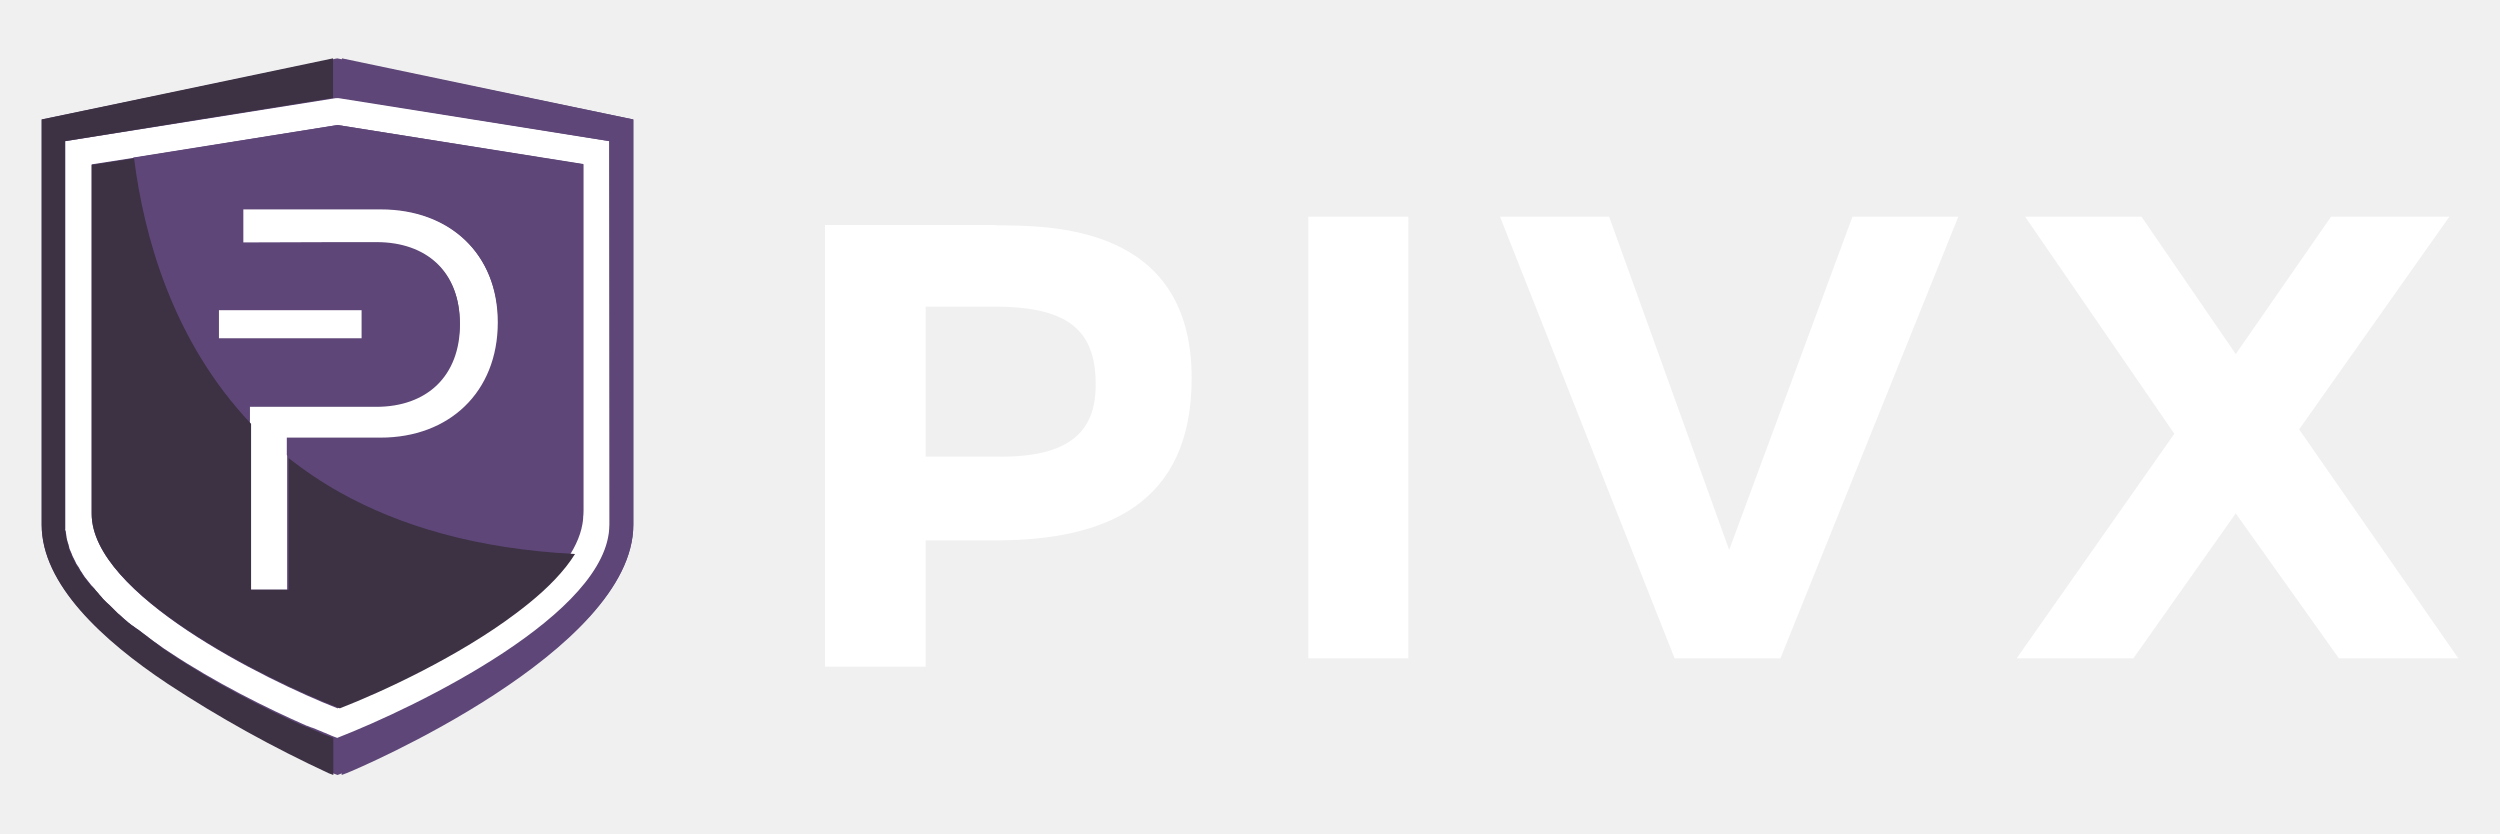
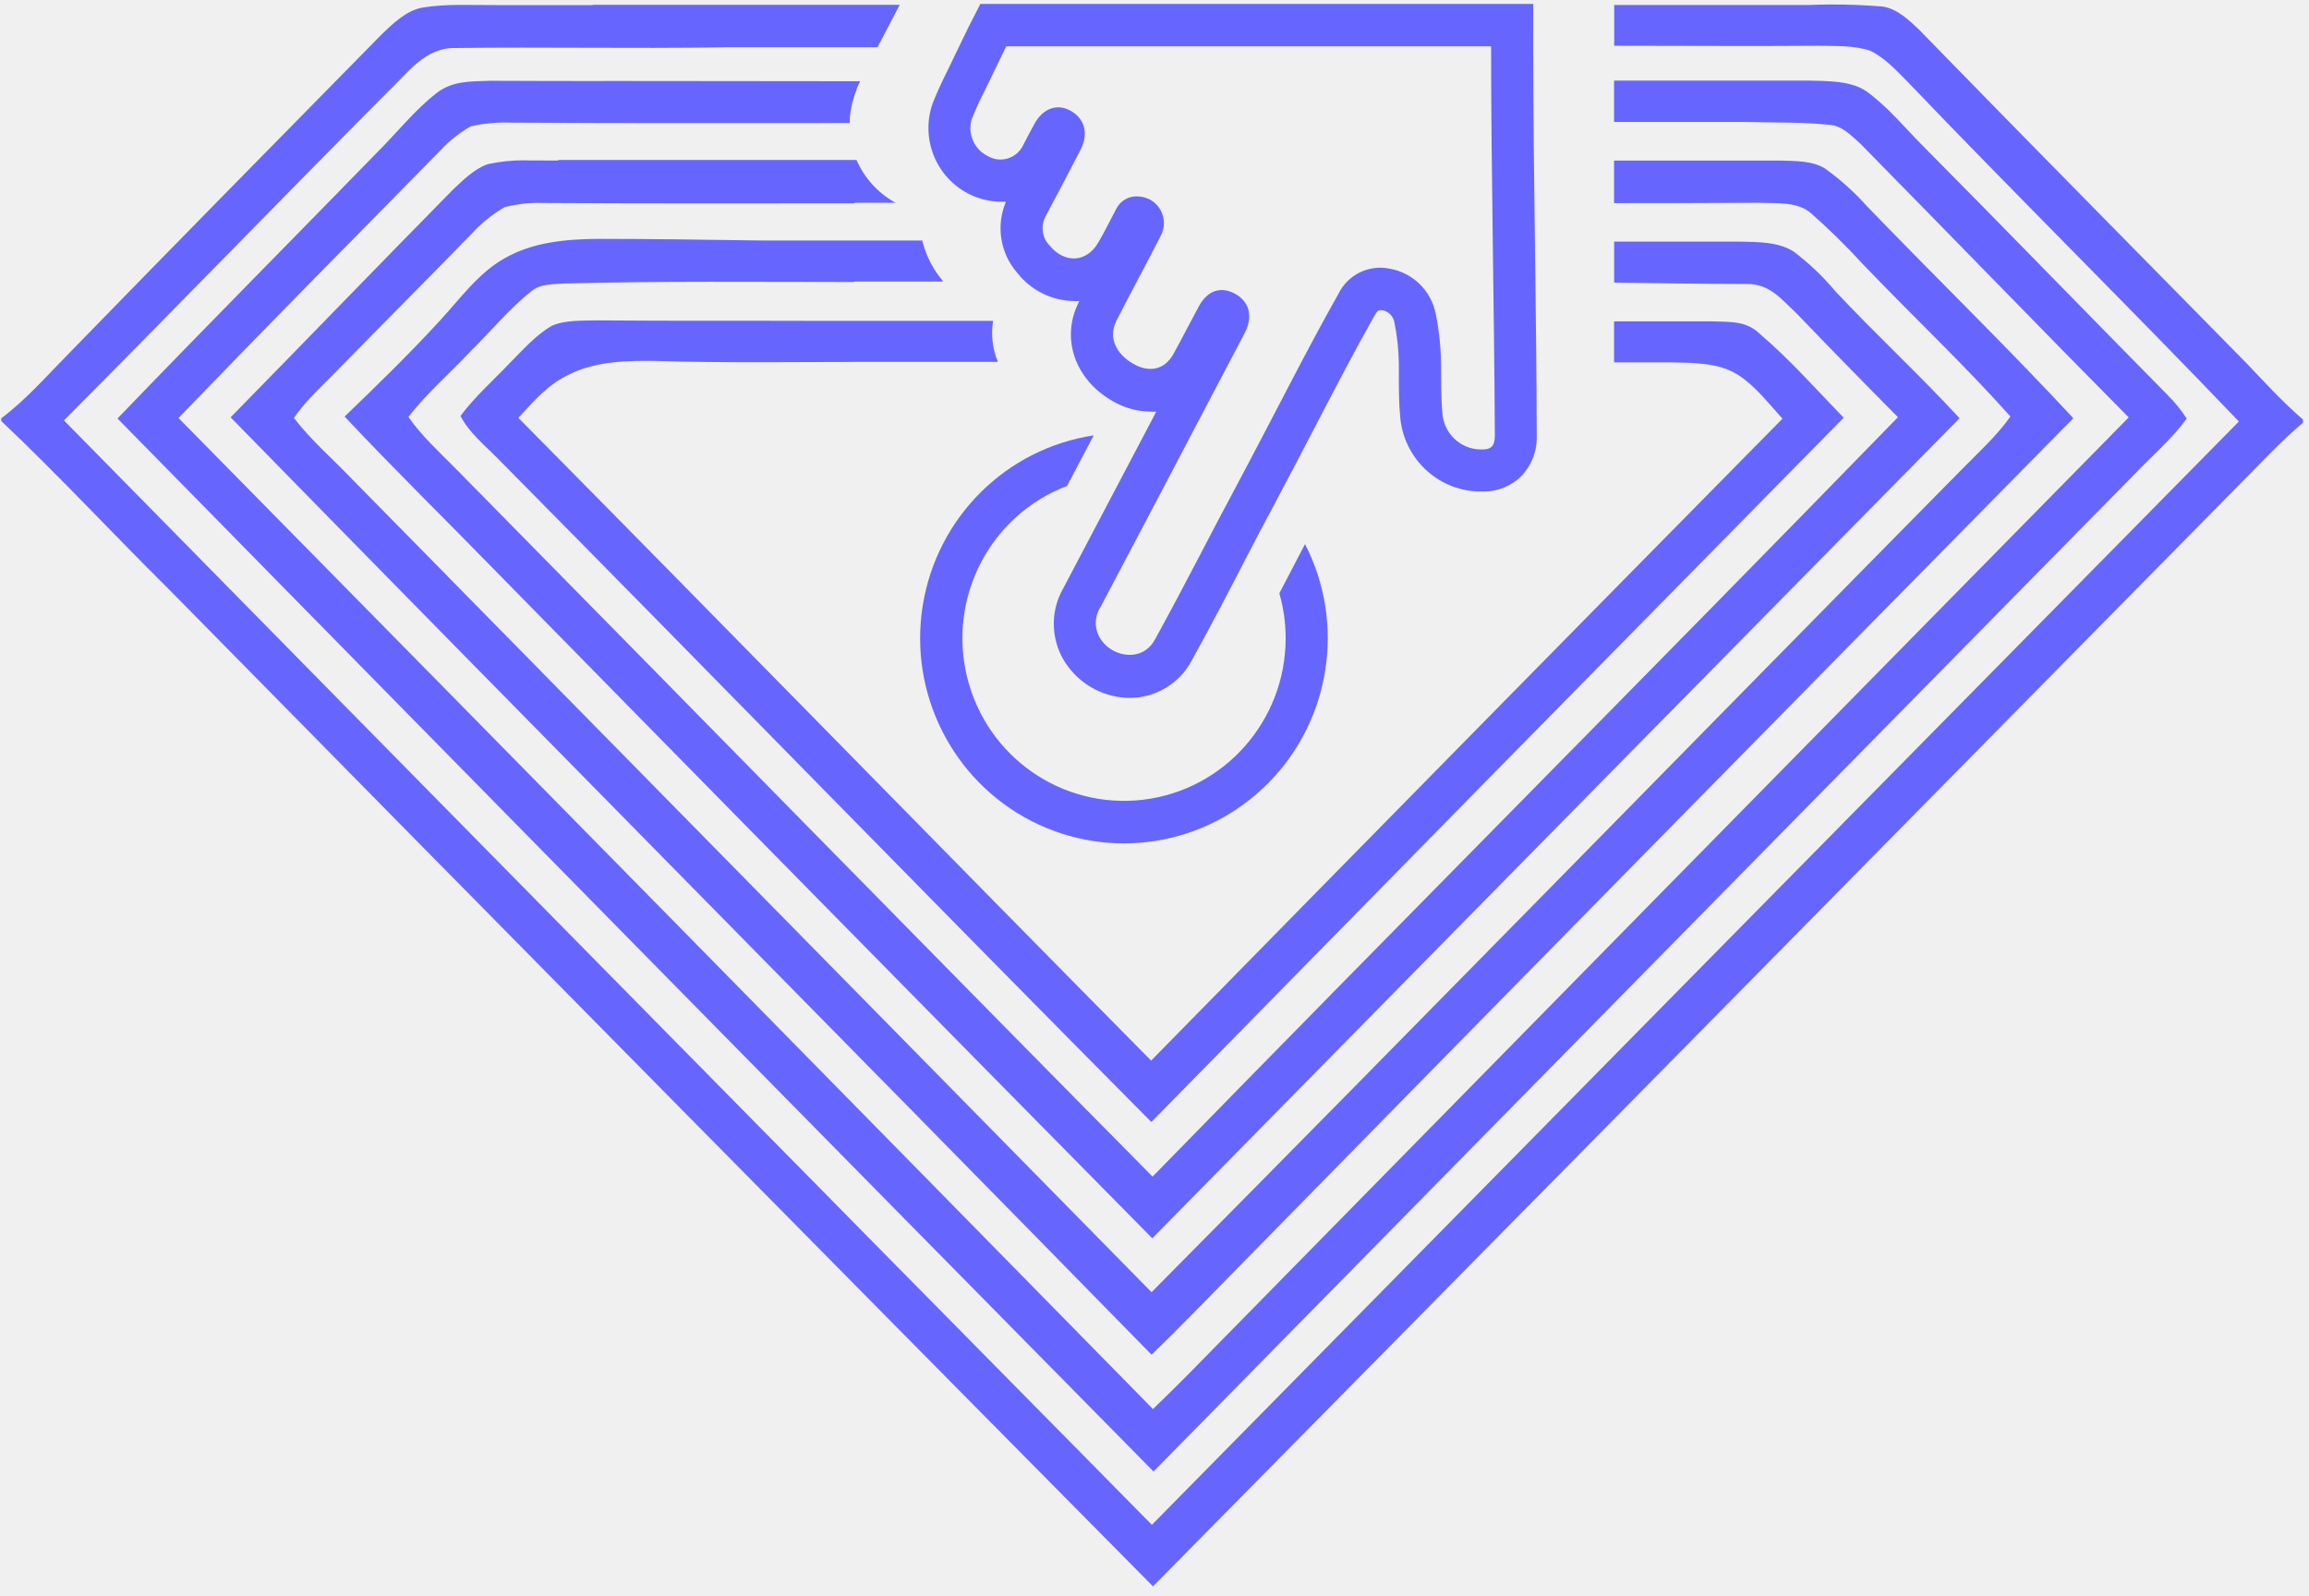
- <svg xmlns="http://www.w3.org/2000/svg" width="300px" height="100px" viewBox="0 0 300 100" version="1.1">
-   <g id="Artboard" stroke="none" stroke-width="1" fill="none" fill-rule="evenodd">
-     <g id="PIVX_Logo-01" transform="translate(5, 6.966292)" fill-rule="nonzero">
-       <path d="M35.464,0.034 L0,7.369 L0,56.013 C0,63.135 7.373,69.865 15.358,75.1 C21.615,79.159 28.162,82.721 34.924,85.819 L35.5,86.034 L36.075,85.819 C37.514,85.285 71,71.183 71,56.013 L71,7.369 L35.464,0.034 Z" id="Shape" fill="#FFFFFF" />
-       <path d="M35.464,0.034 L0,7.369 L0,56.013 C0,63.135 7.373,69.865 15.358,75.1 C21.615,79.159 28.162,82.721 34.924,85.819 L35.5,86.034 L36.075,85.819 C37.514,85.285 71,71.183 71,56.013 L71,7.369 L35.464,0.034 Z M68.123,56.013 C68.123,66.625 45.068,77.842 35.464,81.581 L34.997,81.403 L34.817,81.332 L34.493,81.189 L34.313,81.118 L33.989,80.976 L33.882,80.94 L33.486,80.762 L33.378,80.726 L32.947,80.548 L32.874,80.513 L32.407,80.335 L32.372,80.335 L31.832,80.12 L31.796,80.12 C27.012,78.019 20.79,74.921 15.323,71.288 L14.675,70.861 L14.028,70.398 L13.417,69.97 L13.381,69.935 L12.805,69.507 L12.769,69.472 L12.193,69.048 L12.157,69.012 L11.582,68.585 L11.51,68.549 L10.97,68.157 L10.898,68.121 L10.394,67.73 L10.322,67.658 L9.854,67.267 L9.782,67.195 L9.351,66.804 L9.243,66.732 L8.847,66.34 L8.739,66.234 L8.344,65.842 L8.236,65.735 L7.84,65.379 L7.732,65.273 L7.372,64.917 L7.265,64.774 L6.941,64.418 L6.833,64.276 L6.51,63.92 L6.402,63.778 L6.114,63.422 L5.97,63.279 L5.719,62.959 L5.575,62.781 L5.323,62.461 L5.179,62.283 L4.962,61.962 L4.854,61.784 L4.637,61.464 L4.529,61.249 C4.457,61.142 4.422,61.034 4.35,60.964 L4.206,60.749 C4.144,60.661 4.095,60.565 4.062,60.464 L3.954,60.249 C3.918,60.142 3.846,60.071 3.81,59.964 C3.782,59.888 3.746,59.816 3.703,59.749 C3.661,59.656 3.625,59.561 3.595,59.464 C3.559,59.357 3.523,59.321 3.487,59.214 C3.458,59.128 3.422,59.045 3.379,58.965 C3.339,58.887 3.314,58.802 3.307,58.715 C3.307,58.644 3.235,58.537 3.235,58.466 C3.228,58.379 3.203,58.294 3.163,58.217 C3.127,58.145 3.127,58.074 3.091,57.967 C3.055,57.86 3.055,57.789 3.019,57.682 C2.992,57.614 2.979,57.54 2.983,57.467 C2.983,57.396 2.946,57.289 2.946,57.182 C2.946,57.075 2.91,57.04 2.91,56.967 C2.9,56.858 2.876,56.75 2.838,56.647 C2.802,56.54 2.838,56.54 2.838,56.469 L2.838,9.971 L35.322,4.807 L35.61,4.807 L68.089,9.971 L68.125,56.015 L68.123,56.015 L68.123,56.013 Z" id="Shape" fill="#5E4778" />
-       <path d="M35.5,8.034 L11.042,11.97 L6,12.757 L6,54.664 C6,64.363 26.846,74.634 35.5,78.034 C40.541,76.065 49.695,71.771 56.454,66.618 C56.954,66.224 57.49,65.83 57.956,65.437 C60.28,63.54 62.211,61.536 63.463,59.496 C64.428,57.921 65,56.311 65,54.699 L65,12.757 L35.5,8.034 Z M21.268,30.259 L38.469,30.259 L38.469,33.838 L21.268,33.838 L21.268,30.259 Z M54.809,31.941 C54.809,40.423 48.909,45.899 40.756,45.899 L29.457,45.899 L29.457,63.792 L24.987,63.792 L24.987,41.853 L40.15,41.853 C46.228,41.853 50.197,38.167 50.197,31.94 C50.197,25.784 46.228,22.206 40.219,22.206 L35.5,22.206 L24.201,22.241 L24.201,18.162 L40.719,18.162 C48.908,18.162 54.808,23.458 54.808,31.94 L54.809,31.941 Z" id="Shape" fill="#5E4778" />
-       <path d="M36.033,0.034 L36.033,4.809 L36.175,4.809 L68.199,9.975 L68.199,56.002 C68.199,66.619 45.468,77.841 36,81.582 L36,86.034 L36.567,85.819 C37.986,85.284 71,71.176 71,55.999 L71,7.373 L36.033,0.034 Z" id="Path" fill="#5E4778" />
-       <path d="M40.681,45.547 L29.417,45.547 L29.417,47.641 C31.332,49.158 33.365,50.523 35.496,51.723 C42.613,55.769 51.768,58.501 63.462,59.034 C64.428,57.472 65,55.875 65,54.277 L65,12.719 L35.496,8.034 L11,11.938 C12.144,21.059 15.542,33.658 24.947,43.56 L24.947,41.573 L40.112,41.573 C46.191,41.573 50.161,37.917 50.161,31.742 C50.161,25.638 46.191,22.088 40.181,22.088 L35.461,22.088 L24.16,22.124 L24.16,18.078 L40.681,18.078 C48.835,18.078 54.735,23.366 54.735,31.706 C54.735,40.117 48.87,45.548 40.681,45.548 L40.681,45.547 Z M35.461,30.075 L38.391,30.075 L38.391,33.624 L21.227,33.624 L21.227,30.075 L35.461,30.075 Z" id="Shape" fill="#5E4778" />
-       <path d="M34.539,81.403 L34.362,81.332 L34.043,81.225 L33.866,81.154 L33.546,81.011 L33.44,80.976 L33.05,80.798 L32.944,80.762 L32.518,80.584 L32.447,80.548 L31.986,80.333 L31.916,80.333 L31.384,80.118 L31.348,80.118 C26.668,78.017 20.532,74.919 15.142,71.251 L14.504,70.824 L13.866,70.326 L13.263,69.898 L13.227,69.863 L12.66,69.435 L12.625,69.399 L12.057,68.972 L12.022,68.936 L11.455,68.509 L11.383,68.473 L10.851,68.081 L10.78,68.046 L10.284,67.654 L10.213,67.586 L9.752,67.194 L9.681,67.123 L9.256,66.731 L9.149,66.659 L8.759,66.268 L8.653,66.161 L8.263,65.769 L8.156,65.663 L7.766,65.307 L7.66,65.2 L7.305,64.844 L7.199,64.702 L6.88,64.346 L6.773,64.203 L6.454,63.847 L6.348,63.705 L6.029,63.42 L5.887,63.278 L5.639,62.957 L5.497,62.779 L5.249,62.459 L5.107,62.281 L4.893,61.961 L4.787,61.783 L4.573,61.462 L4.467,61.284 C4.395,61.178 4.36,61.069 4.289,60.999 L4.147,60.784 L4.006,60.499 L3.899,60.284 C3.864,60.177 3.793,60.106 3.758,59.999 C3.73,59.924 3.694,59.852 3.651,59.784 C3.61,59.691 3.575,59.596 3.545,59.499 C3.509,59.392 3.474,59.356 3.439,59.249 C3.41,59.164 3.375,59.08 3.333,59 C3.288,58.924 3.264,58.838 3.261,58.751 C3.261,58.644 3.19,58.536 3.19,58.466 C3.183,58.378 3.159,58.294 3.119,58.216 C3.084,58.145 3.084,58.074 3.048,57.967 C3.013,57.86 3.013,57.789 2.977,57.682 C2.95,57.613 2.938,57.54 2.941,57.467 C2.941,57.395 2.906,57.289 2.906,57.182 C2.906,57.075 2.87,57.039 2.87,56.967 C2.86,56.857 2.836,56.75 2.799,56.646 C2.764,56.54 2.799,56.54 2.799,56.468 L2.799,9.971 L34.825,4.807 L34.967,4.807 L34.967,0.034 L0,7.369 L0,56.013 C0,63.135 7.27,69.865 15.142,75.1 C21.311,79.159 27.766,82.721 34.433,85.819 L35,86.034 L35,81.581 L34.539,81.403" id="Path" fill="#3D3144" />
-       <path d="M35.776,52.113 C33.624,50.904 31.573,49.529 29.64,48.001 L29.64,63.802 L25.129,63.802 L25.129,43.889 C15.636,33.879 12.244,21.186 11.09,12.034 L6,12.82 L6,54.687 C6,64.376 27.041,74.637 35.776,78.034 C40.864,76.067 50.104,71.777 56.926,66.629 C57.431,66.235 57.972,65.842 58.442,65.449 C60.787,63.554 62.736,61.552 64,59.514 C52.198,58.906 42.994,56.153 35.776,52.113" id="Path" fill="#3D3144" />
-       <polygon id="Path" fill="#FFFFFF" points="238.01 19.034 251.978 19.034 263.292 35.522 274.728 19.034 288.927 19.034 270.897 44.56 290 72.034 275.669 72.034 263.288 54.64 251.006 72.034 237 72.034 255.919 45.085" />
-       <polygon id="Path" fill="#FFFFFF" points="230 19.034 208.655 72.034 195.952 72.034 175 19.034 188.096 19.034 202.5 59.023 217.298 19.034" />
-       <rect id="Rectangle" fill="#FFFFFF" x="152" y="19.034" width="12" height="53" />
-       <path d="M114.441,20.068 L114.441,20.034 L94,20.034 L94,73.034 L106.083,73.034 L106.083,57.881 L114.441,57.881 C127.751,57.881 138,53.507 138,38.41 C138,19.849 120.814,20.126 114.441,20.068 Z M126.48,39.441 C126.409,44.679 123.492,48.019 114.441,47.826 L106.083,47.826 L106.083,29.834 L114.441,29.834 C123.709,29.834 126.567,33.093 126.48,39.441 Z" id="Shape" fill="#FFFFFF" />
+ <svg xmlns="http://www.w3.org/2000/svg" id="svg27" version="1.1" viewBox="0 0 395 273" height="273" width="395">
+   <defs id="defs31">
+     <style id="style2">.cls-1{fill:#66f;}</style>
+   </defs>
+   <g id="Layer_2" data-name="Layer 2" transform="matrix(2.46095,0,0,2.46095,-12.09173,-26.39956)">
+     <g id="Layer_1-2" data-name="Layer 1">
+       <g transform="matrix(0.4722539,0,0,0.4753063,5,11)" id="g24">
+         <path style="fill:#6666ff;fill-opacity:1" d="m 269.1,0.084 a 89.41,89.41 0 0 0 -3.18,0.076 h -28.5 V 6.119 c 10.06,0 20.129,0.08 30.199,0 2.45,0.05 5.151,-0.059 7.451,0.721 2.05,0.93 3.749,2.771 5.299,4.301 16.17,16.8 32.84,33.14 49,49.93 -53.333,53.767 -106.667,107.553 -160,161.359 C 115.942,168.643 62.564,114.803 9.23,60.91 25.21,44.96 40.93,28.82 56.93,12.82 c 2.92,-2.72 5.47,-6.511 10,-6.371 12.94,-0.17 25.939,0.11 38.939,-0.1 0.249,-0.009 0.499,-0.011 0.748,-0.02 h 22.373 L 132.25,0.131 H 87.061 v 0.039 H 72.92 c -3.65,0.03 -7.44,-0.229 -11,0.381 -2.32,0.45 -4.23,2.29 -5.85,3.83 C 40.69,19.911 25.36,35.39 10.07,51 6.86,54.22 3.67,57.88 0,60.6 V 61 c 8.46,7.94 16.359,16.431 24.619,24.551 48.253,48.713 96.557,97.339 144.91,145.879 53.46,-53.807 106.885,-107.637 160.271,-161.49 3,-2.97 5.74,-5.969 9,-8.689 v -0.471 c -3.03,-2.59 -5.73,-5.55 -8.48,-8.41 -16,-16.19 -32.09,-32.32 -48,-48.58 -1.49,-1.41 -3.24,-3.088 -5.4,-3.408 a 89.41,89.41 0 0 0 -7.82,-0.297 z" id="path8" />
+         <path style="opacity:1;fill:#6666ff;fill-opacity:1" d="m 237.4,11.211 v 6.059 h 19.689 c 4.06,0.1 8.061,-7.8e-5 12.061,0.42 1.85,0.14 3.13,1.55 4.42,2.67 13.22,13.34 26.32,26.811 39.58,40.111 -45.32,45.767 -90.617,91.559 -135.891,137.379 -2.533,2.593 -5.11,5.144 -7.73,7.65 C 121.776,157.167 73.963,108.854 26.09,60.561 c 12.79,-13.19 25.729,-26.191 38.609,-39.191 a 18,18 0 0 1 4.42,-3.469 23.62,23.62 0 0 1 6,-0.541 c 16.58,0.11 33.181,0.061 49.781,0.061 a 13,13 0 0 1 1,-4.85 v -0.125 c 0.036,-0.091 0.044,-0.107 0.15,-0.346 0.12,-0.27 0.259,-0.529 0.379,-0.799 H 88.631 v -0.023 c -5.513,-0.002 -11.025,-0.009 -16.541,-0.037 h -0.109 c -2.89,0.11 -5.58,-0.041 -8,1.869 -3.08,2.41 -5.59,5.541 -8.35,8.301 -12.83,13.09 -25.791,26.071 -38.521,39.221 50.787,51.4 101.62,102.733 152.5,154 48.153,-48.66 96.314,-97.305 144.48,-145.932 2.54,-2.64 5.46,-5.119 7.6,-8.059 a 21.17,21.17 0 0 0 -2.75,-3.381 c -12.17,-12.26 -24.23,-24.62 -36.43,-36.85 -2.56,-2.59 -5,-5.52 -8,-7.65 -2.29,-1.55 -5.71,-1.469 -8.42,-1.549 z m -148.77,0.066 c 12.418,0.003 24.832,-0.037 37.25,-0.037 H 88.631 Z m 36.834,2.34 a 12.59,12.59 0 0 0 -0.564,3.523 h -0.019 a 12.59,12.59 0 0 1 0.584,-3.523 z" id="path10" />
+         <path style="opacity:1;fill:#6666ff;fill-opacity:1" d="m 82,22.82 v 0.086 c -1.384,-0.006 -2.767,-0.007 -4.15,-0.016 a 24.89,24.89 0 0 0 -0.795,-0.02 24.89,24.89 0 0 0 -5.414,0.559 c -1.97,0.66 -3.671,2.351 -5.141,3.721 -10.96,11.06 -21.8,22.231 -32.74,33.311 45.08,45.79 90.461,91.32 135.561,137.09 4.73,-4.54 9.259,-9.25 13.879,-13.9 C 223.733,142.597 264.333,101.577 305,60.59 c -9.85,-10.54 -20.269,-20.59 -30.359,-30.99 a 37.8,37.8 0 0 0 -6.221,-5.549 c -1.89,-1.14 -4.391,-1.071 -6.561,-1.141 h -24.459 v 6.221 c 7.15,0 14.309,-7.81e-4 21.459,-0.051 2.57,0.12 5.57,-0.2 7.57,1.57 a 95.18,95.18 0 0 1 7.471,7.289 c 7.21,7.5 14.91,14.68 21.84,22.4 -2,2.84 -4.79,5.33 -7.26,7.84 -39.76,40.04 -79.31,80.28 -119.16,120.23 -39.2,-39.607 -78.384,-79.199 -117.551,-118.779 -2.87,-3.01 -6.159,-5.79 -8.689,-9.08 1.84,-2.68 4.46,-4.951 6.73,-7.301 C 56.251,46.7 62.81,40.189 69.25,33.609 a 20,20 0 0 1 4.859,-3.889 20.18,20.18 0 0 1 5.74,-0.611 c 15.25,0.1 30.5,0.051 45.75,0.051 v -0.08 h 6.16 A 1.66,1.66 0 0 1 131.49,29 13.14,13.14 0 0 1 125.891,22.82 Z" id="path12-1" />
+         <path style="opacity:1;fill:#6666ff;fill-opacity:1" d="m 87.811,34.359 c -4.77,0.05 -9.591,0.481 -13.771,2.871 -3.8,2.12 -6.58,5.979 -9.5,9.119 -4.46,4.83 -9.22,9.43 -14,14 7.23,7.65 14.84,15.05 22.23,22.59 32.153,32.553 64.373,65.083 96.66,97.59 39.593,-40.007 79.203,-79.986 118.83,-119.939 -5.96,-6.4 -12.4,-12.32 -18.32,-18.6 A 37,37 0 0 0 263.881,36.25 c -2.27,-1.49 -5.36,-1.42 -8,-1.49 h -18.471 v 6 c 6.47,0.06 12.971,0.201 19.471,0.201 3.4,-0.09 5.158,2.248 7.398,4.318 4.91,5.08 9.91,10.16 14.91,15.16 -36.4,37.16 -73.259,73.95 -109.719,111.07 -34.19,-34.35 -68.151,-68.83 -102.281,-103.25 -2.48,-2.51 -5.26,-4.989 -7.26,-7.859 2.71,-3.47 6.201,-6.44 9.201,-9.65 2.96,-2.89 5.638,-6.16 8.898,-8.73 1.41,-1.13 3.051,-0.989 4.781,-1.129 14.24,-0.38 28.51,-0.221 42.75,-0.221 v -0.07 h 13.109 a 14.41,14.41 0 0 1 -3.08,-5.91 v -0.09 h -23.223 c -0.383,-0.004 -0.763,-0.005 -1.146,-0.01 -7.8,-0.11 -15.6,-0.23 -23.41,-0.23 z" id="path14-7" />
+         <path style="opacity:1;fill:#6666ff;fill-opacity:1" d="m 87.631,46.279 c -2.11,0.07 -4.561,-0.079 -6.561,0.781 -2.38,1.35 -4.301,3.559 -6.221,5.469 -2.43,2.54 -5.17,4.94 -7.25,7.73 1.29,2.52 3.84,4.52 5.84,6.58 32.01,32.16 63.76,64.57 95.85,96.68 33.94,-34.373 67.91,-68.707 101.91,-103 -4.04,-4.14 -7.93,-8.519 -12.26,-12.189 -2.1,-2.08 -4.539,-1.79 -7.309,-1.91 h -14.23 v 6 h 8.23 c 3.38,0.07 7.138,-6.25e-4 10.068,1.859 2.49,1.6 4.49,4.201 6.49,6.381 -31.02,31.253 -61.996,62.546 -92.93,93.879 -31.14,-31.28 -62.021,-62.75 -93.141,-94 2.27,-2.44 4.3,-4.838 7.42,-6.318 3.98,-2 8.722,-2.08 13.092,-2 9.57,0.29 19.17,0.139 28.76,0.139 v -0.01 h 21.32 a 10.82,10.82 0 0 1 -0.711,-6 h -24.471 v 0.004 c -11.301,-0.041 -22.596,0.025 -33.898,-0.074 z" id="path16-5" />
+         <path id="path26" d="M 225.78,37.16 C 225.64,26.75 225.5,15.99 225.5,6.16 V 0 h -81.38 l -1.73,3.37 c -0.34,0.68 -1.08,2.2 -1.78,3.65 -0.54,1.11 -1.05,2.18 -1.3,2.68 -0.88,1.74 -1.6,3.31 -2.2,4.81 a 10.78,10.78 0 0 0 10.07,14.42 h 0.71 a 9.85,9.85 0 0 0 1.62,10.35 10.82,10.82 0 0 0 8.37,4.17 7.5,7.5 0 0 0 0.82,0 l -0.12,0.23 c -2.64,5.22 -0.54,11.27 5,14.4 a 11.29,11.29 0 0 0 5.61,1.55 7.5,7.5 0 0 0 0.82,0 l -0.89,1.69 q -6.36,12 -12.76,24.08 a 10.38,10.38 0 0 0 0.72,11.58 11.45,11.45 0 0 0 9,4.51 10.34,10.34 0 0 0 9.17,-5.49 c 2.92,-5.25 5.75,-10.64 8,-15 1.43,-2.73 2.67,-5.09 3.68,-6.93 2.44,-4.56 4.57,-8.63 6.54,-12.37 3.14,-6 5.85,-11.16 8.7,-16.17 0.42,-0.74 0.66,-0.74 0.75,-0.74 h 0.32 a 2.17,2.17 0 0 1 1.82,1.75 32.18,32.18 0 0 1 0.66,6.05 c 0,0.55 0,1.09 0,1.64 0,1.94 0,3.95 0.19,6.07 a 11.92,11.92 0 0 0 11.35,11 c 0.26,0 0.5,0 0.74,0 a 7.84,7.84 0 0 0 5.75,-2.24 8.21,8.21 0 0 0 2.27,-6.06 C 226,54.81 225.89,45.84 225.78,37.16 Z m -8.12,28 a 5.72,5.72 0 0 1 -5.54,-5.38 c -0.2,-2.41 -0.16,-4.83 -0.19,-7.25 a 38.9,38.9 0 0 0 -0.78,-7.21 8.36,8.36 0 0 0 -6.79,-6.6 6.86,6.86 0 0 0 -7.56,3.73 c -4.69,8.24 -8.92,16.73 -15.33,28.68 -2.64,4.83 -7,13.42 -11.64,21.81 -1.83,3.33 -6,2.61 -7.79,0.25 a 4.25,4.25 0 0 1 -0.22,-5 c 5.76,-10.8 11.47,-21.65 17.19,-32.46 1.36,-2.55 2.71,-5.09 4.05,-7.65 1.2,-2.32 0.69,-4.5 -1.39,-5.66 -2.08,-1.16 -4.09,-0.56 -5.36,1.76 -1.27,2.32 -2.48,4.69 -3.76,7 -1.28,2.31 -3.55,2.82 -5.94,1.44 -2.59,-1.46 -3.65,-3.93 -2.5,-6.2 2.12,-4.17 4.4,-8.27 6.53,-12.45 a 3.9,3.9 0 0 0 -3.19,-5.81 3.33,3.33 0 0 0 -3.34,1.84 c -0.88,1.63 -1.69,3.31 -2.64,4.91 -1.72,2.94 -4.95,3.09 -7.18,0.4 A 3.62,3.62 0 0 1 153.76,31 c 1.7,-3.18 3.4,-6.38 5.07,-9.59 1.23,-2.32 0.73,-4.5 -1.29,-5.71 -2.02,-1.21 -4.2,-0.48 -5.48,1.88 -0.56,1 -1.12,2.08 -1.67,3.14 a 3.7,3.7 0 0 1 -5.21,1.51 4.52,4.52 0 0 1 -2.32,-5.4 c 0.59,-1.48 1.26,-2.92 2,-4.33 0.6,-1.19 2.46,-5.11 3.07,-6.3 h 71.37 c 0,18.05 0.47,38.83 0.55,56.89 0.01,1.73 -0.68,2.15 -2.19,2.06 z" class="cls-1" style="opacity:1;fill:#6666ff" />
+         <path id="path30" d="m 191.91,79 -3.78,7.2 a 23.48,23.48 0 0 1 0.93,6.59 23.79,23.79 0 1 1 -32.18,-22.29 l 3.93,-7.4 a 30,30 0 1 0 31.1,15.9 z" class="cls-1" style="opacity:1;fill:#6666ff" />
+       </g>
    </g>
  </g>
</svg>
